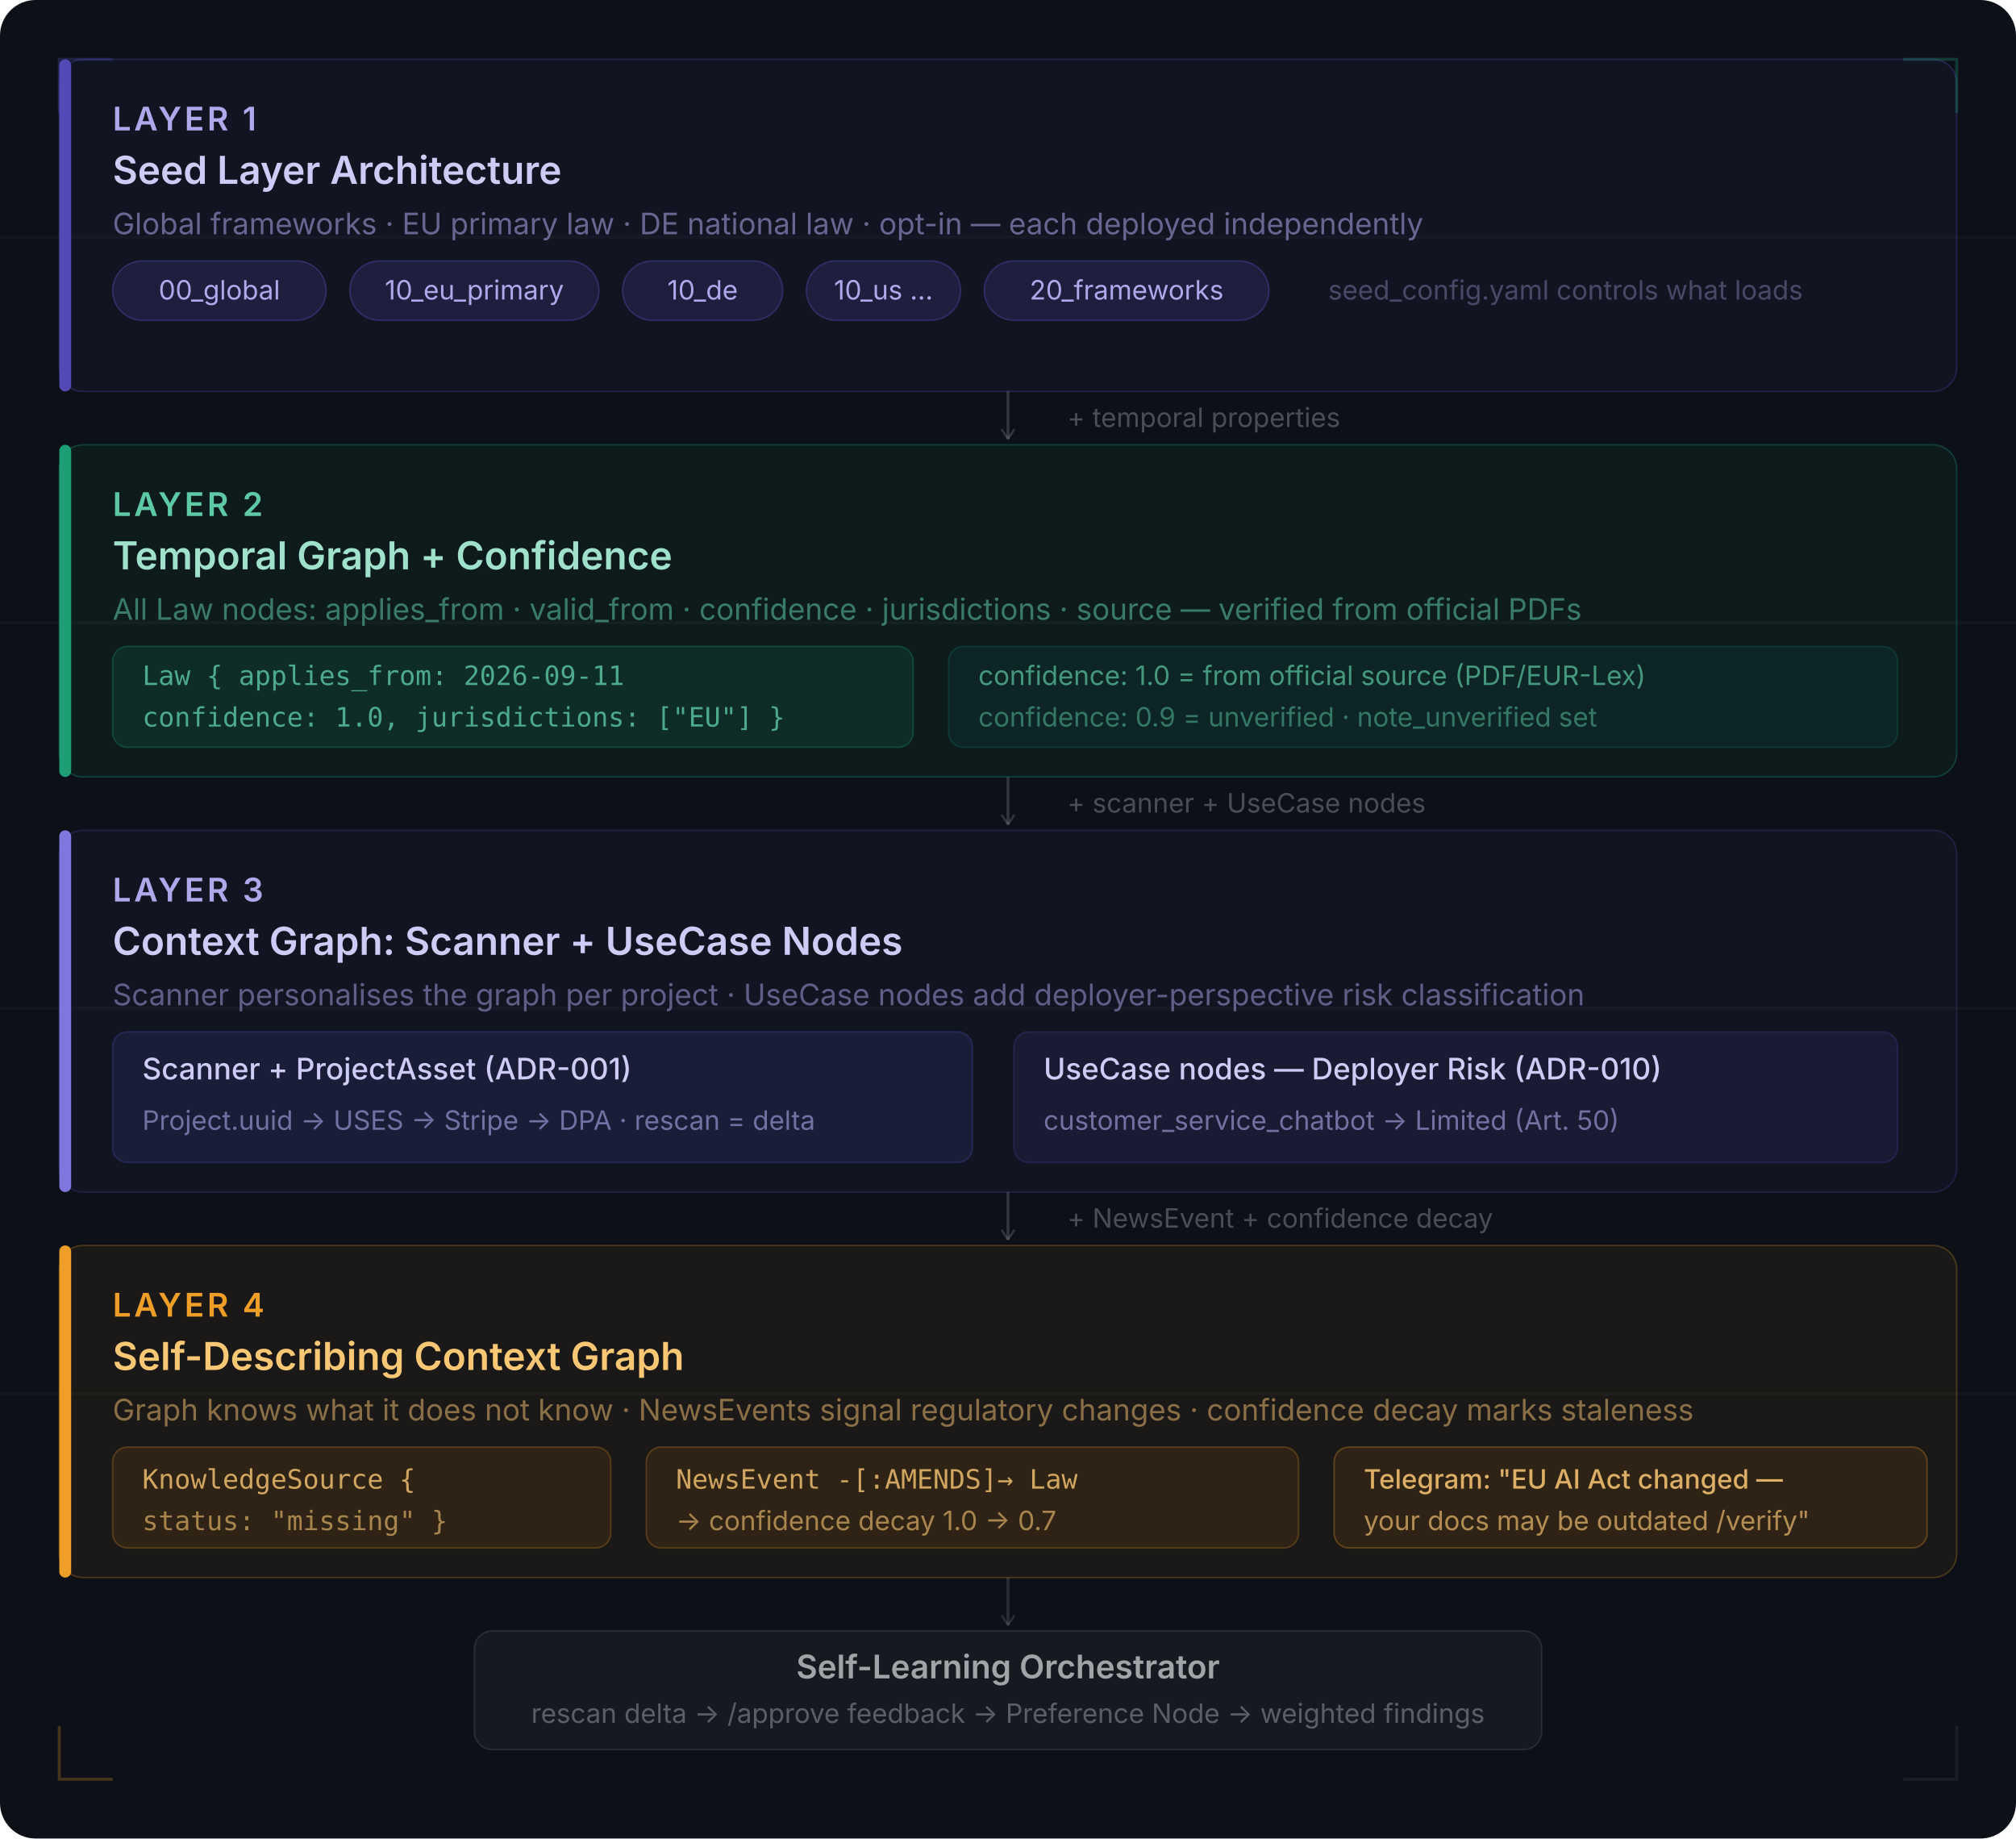
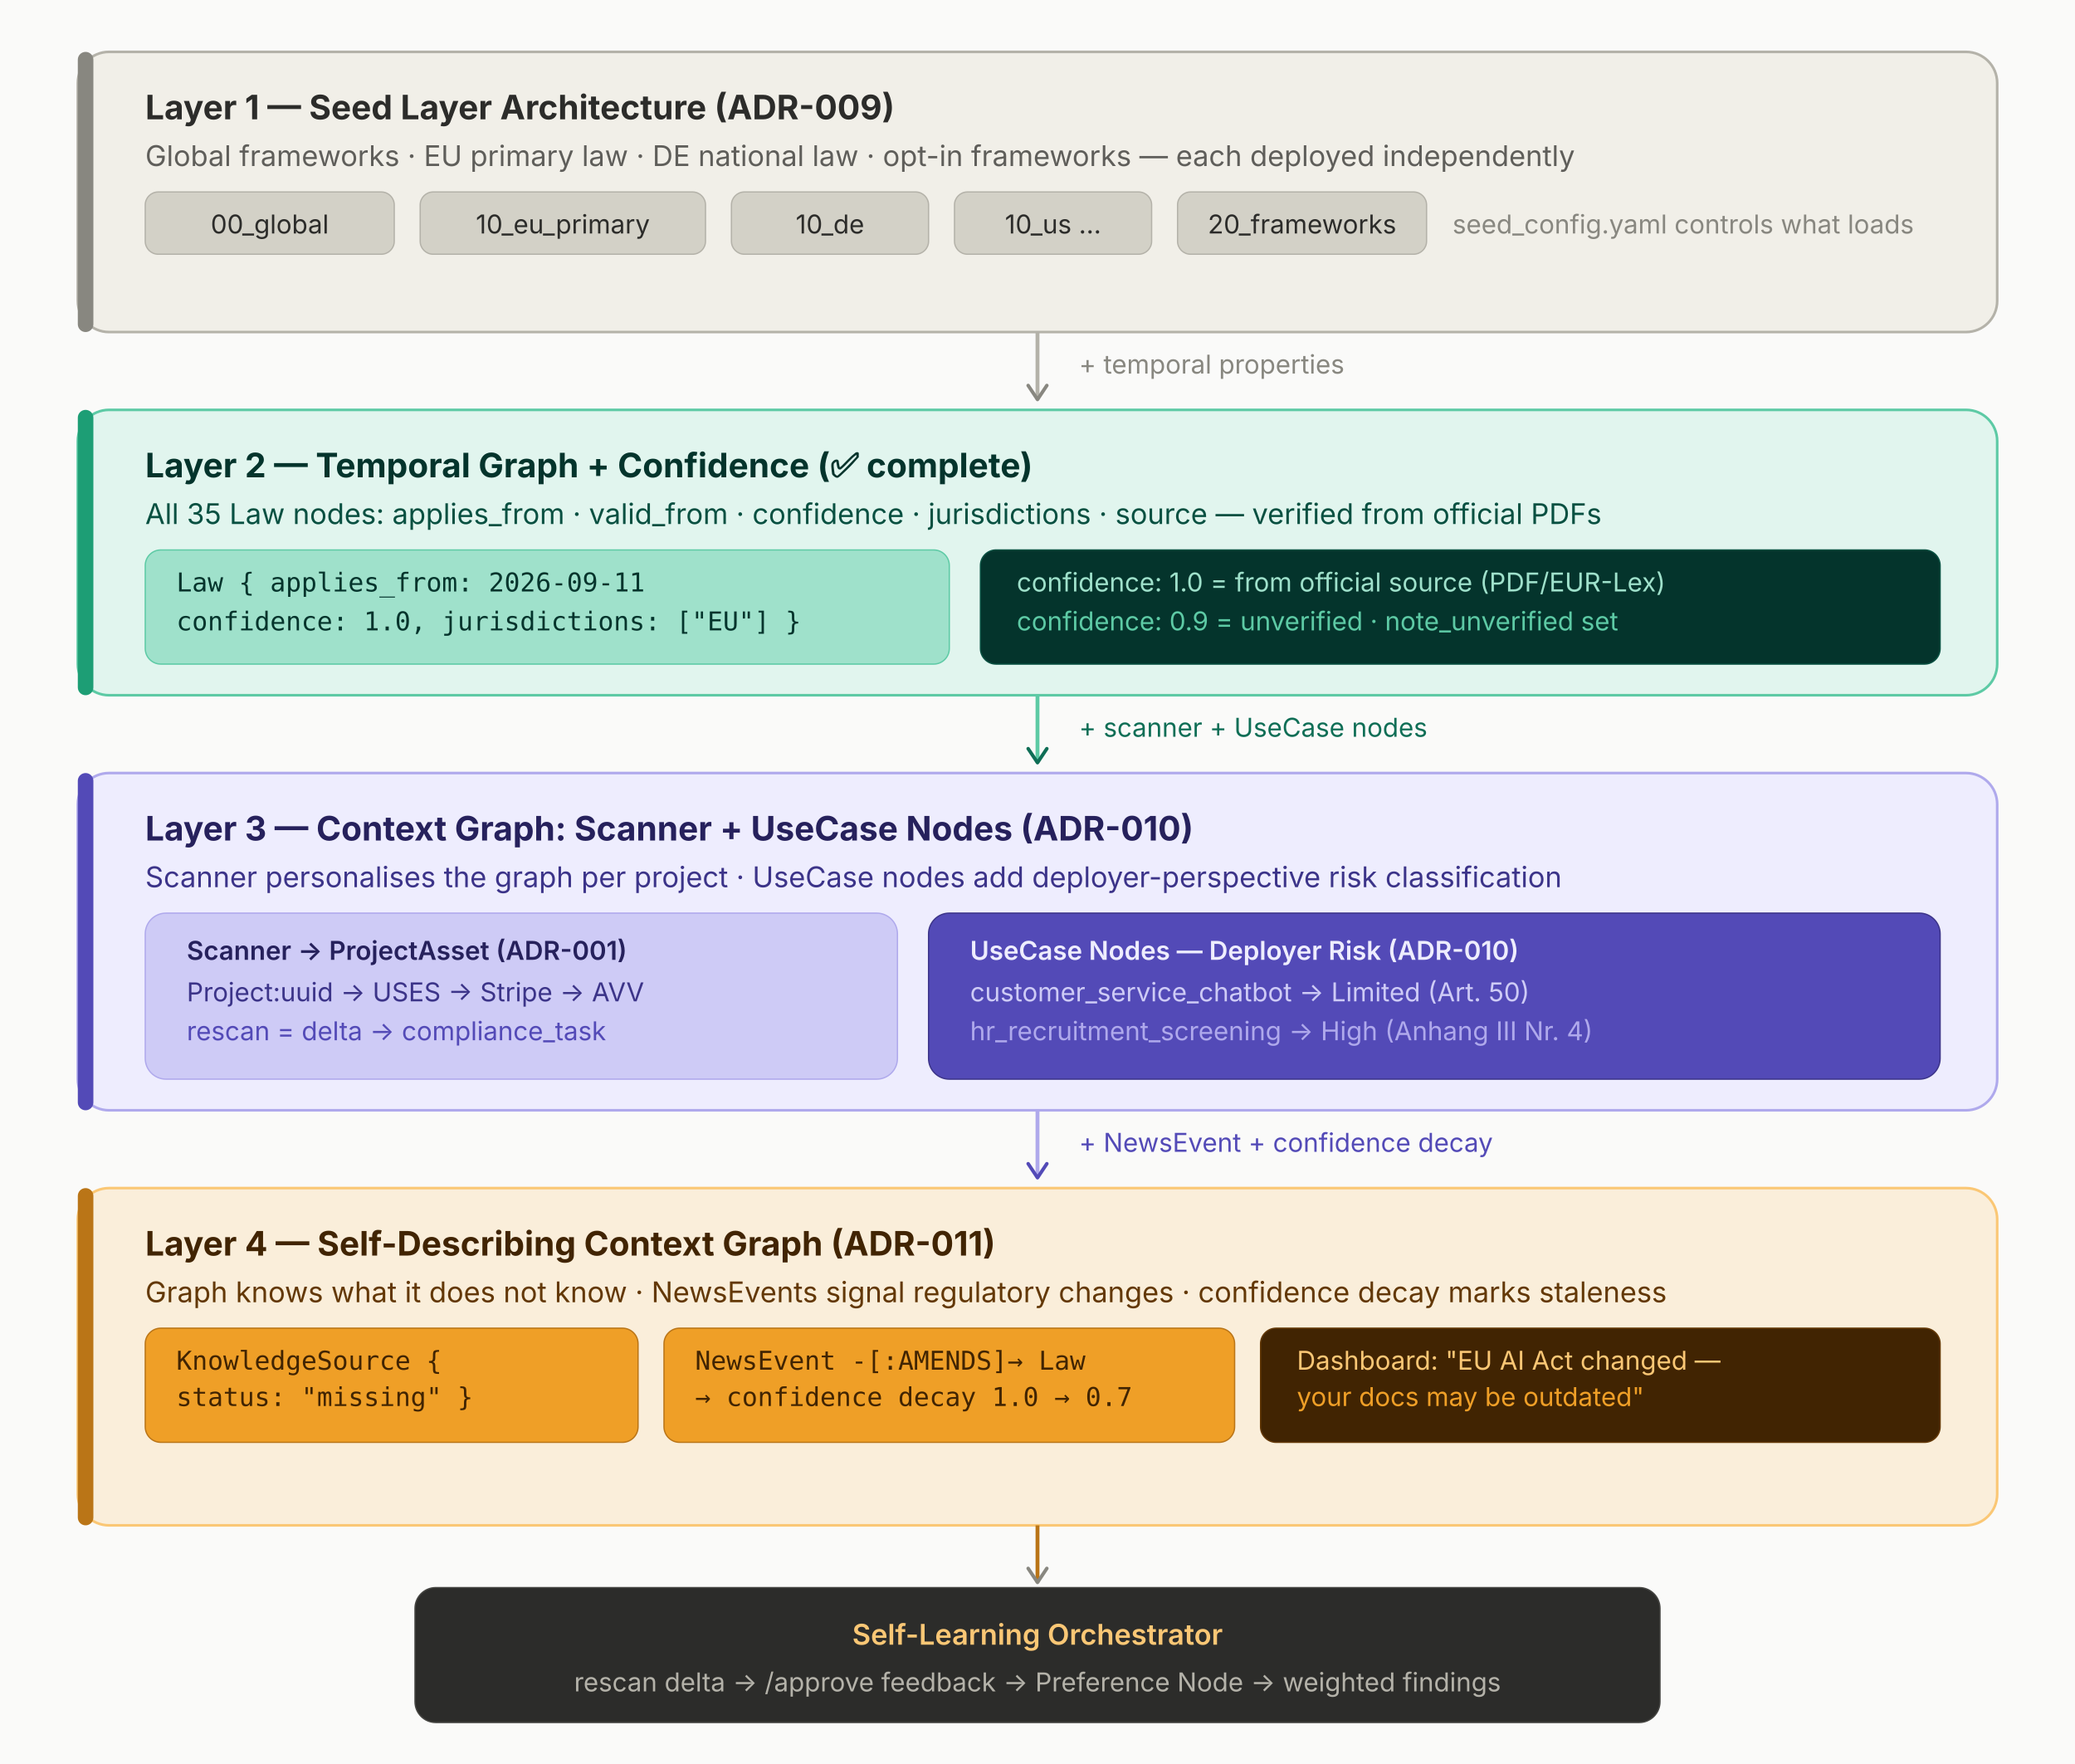
- <svg xmlns="http://www.w3.org/2000/svg" width="100%" viewBox="0 0 680 620" font-family="-apple-system, BlinkMacSystemFont, 'Segoe UI', sans-serif">
+ <svg xmlns="http://www.w3.org/2000/svg" width="800" height="680" viewBox="0 0 800 680" font-family="system-ui, -apple-system, sans-serif">
+   <rect width="800" height="680" fill="#FAFAF9" />
  <defs>
-     <marker id="arr" viewBox="0 0 10 10" refX="8" refY="5" markerWidth="5" markerHeight="5" orient="auto-start-reverse">
-       <path d="M2 1L8 5L2 9" fill="none" stroke="context-stroke" stroke-width="1.5" stroke-linecap="round" stroke-linejoin="round" />
+     <marker id="arr" viewBox="0 0 10 10" refX="8" refY="5" markerWidth="6" markerHeight="6" orient="auto-start-reverse">
+       <path d="M2 1L8 5L2 9" fill="none" stroke="#888780" stroke-width="1.5" stroke-linecap="round" stroke-linejoin="round" />
+     </marker>
+     <marker id="arr-teal" viewBox="0 0 10 10" refX="8" refY="5" markerWidth="6" markerHeight="6" orient="auto-start-reverse">
+       <path d="M2 1L8 5L2 9" fill="none" stroke="#0F6E56" stroke-width="1.5" stroke-linecap="round" stroke-linejoin="round" />
+     </marker>
+     <marker id="arr-purple" viewBox="0 0 10 10" refX="8" refY="5" markerWidth="6" markerHeight="6" orient="auto-start-reverse">
+       <path d="M2 1L8 5L2 9" fill="none" stroke="#534AB7" stroke-width="1.5" stroke-linecap="round" stroke-linejoin="round" />
+     </marker>
+     <marker id="arr-amber" viewBox="0 0 10 10" refX="8" refY="5" markerWidth="6" markerHeight="6" orient="auto-start-reverse">
+       <path d="M2 1L8 5L2 9" fill="none" stroke="#BA7517" stroke-width="1.5" stroke-linecap="round" stroke-linejoin="round" />
    </marker>
  </defs>
-   <rect width="680" height="620" fill="#0d1117" rx="12" />
-   <g stroke="rgba(255,255,255,0.025)" stroke-width="1">
-     <line x1="0" y1="80" x2="680" y2="80" />
-     <line x1="0" y1="210" x2="680" y2="210" />
-     <line x1="0" y1="340" x2="680" y2="340" />
-     <line x1="0" y1="470" x2="680" y2="470" />
-   </g>
-   <rect x="20" y="20" width="640" height="112" rx="8" fill="rgba(83,74,183,0.07)" stroke="rgba(83,74,183,0.3)" stroke-width="0.5" />
-   <rect x="20" y="20" width="4" height="112" rx="2" fill="#534AB7" />
-   <text x="38" y="44" font-size="11" font-weight="600" fill="#AFA9EC" letter-spacing="1">LAYER 1</text>
-   <text x="38" y="62" font-size="13" font-weight="600" fill="#CECBF6">Seed Layer Architecture</text>
-   <text x="38" y="79" font-size="10" fill="rgba(175,169,236,0.55)">Global frameworks · EU primary law · DE national law · opt-in — each deployed independently</text>
-   <rect x="38" y="88" width="72" height="20" rx="10" fill="rgba(83,74,183,0.2)" stroke="rgba(83,74,183,0.4)" stroke-width="0.5" />
-   <text x="74" y="101" text-anchor="middle" font-size="9" fill="#AFA9EC">00_global</text>
-   <rect x="118" y="88" width="84" height="20" rx="10" fill="rgba(83,74,183,0.2)" stroke="rgba(83,74,183,0.4)" stroke-width="0.5" />
-   <text x="160" y="101" text-anchor="middle" font-size="9" fill="#AFA9EC">10_eu_primary</text>
-   <rect x="210" y="88" width="54" height="20" rx="10" fill="rgba(83,74,183,0.2)" stroke="rgba(83,74,183,0.4)" stroke-width="0.5" />
-   <text x="237" y="101" text-anchor="middle" font-size="9" fill="#AFA9EC">10_de</text>
-   <rect x="272" y="88" width="52" height="20" rx="10" fill="rgba(83,74,183,0.2)" stroke="rgba(83,74,183,0.4)" stroke-width="0.5" />
-   <text x="298" y="101" text-anchor="middle" font-size="9" fill="#AFA9EC">10_us …</text>
-   <rect x="332" y="88" width="96" height="20" rx="10" fill="rgba(83,74,183,0.2)" stroke="rgba(83,74,183,0.4)" stroke-width="0.5" />
-   <text x="380" y="101" text-anchor="middle" font-size="9" fill="#AFA9EC">20_frameworks</text>
-   <text x="448" y="101" font-size="9" fill="rgba(175,169,236,0.35)">seed_config.yaml controls what loads</text>
-   <line x1="340" y1="132" x2="340" y2="148" stroke="rgba(255,255,255,0.15)" stroke-width="1" marker-end="url(#arr)" />
-   <text x="360" y="144" font-size="9" fill="rgba(255,255,255,0.25)">+ temporal properties</text>
-   <rect x="20" y="150" width="640" height="112" rx="8" fill="rgba(29,158,117,0.07)" stroke="rgba(29,158,117,0.3)" stroke-width="0.5" />
-   <rect x="20" y="150" width="4" height="112" rx="2" fill="#1D9E75" />
-   <text x="38" y="174" font-size="11" font-weight="600" fill="#5DCAA5" letter-spacing="1">LAYER 2</text>
-   <text x="38" y="192" font-size="13" font-weight="600" fill="#9FE1CB">Temporal Graph + Confidence</text>
-   <text x="38" y="209" font-size="10" fill="rgba(93,202,165,0.55)">All Law nodes: applies_from · valid_from · confidence · jurisdictions · source — verified from official PDFs</text>
-   <rect x="38" y="218" width="270" height="34" rx="5" fill="rgba(15,110,86,0.2)" stroke="rgba(29,158,117,0.3)" stroke-width="0.5" />
-   <text x="48" y="231" font-size="9" fill="rgba(93,202,165,0.8)" font-family="monospace">Law { applies_from: 2026-09-11</text>
-   <text x="48" y="245" font-size="9" fill="rgba(93,202,165,0.8)" font-family="monospace">      confidence: 1.0, jurisdictions: ["EU"] }</text>
-   <rect x="320" y="218" width="320" height="34" rx="5" fill="rgba(15,110,86,0.12)" stroke="rgba(29,158,117,0.2)" stroke-width="0.5" />
-   <text x="330" y="231" font-size="9" fill="rgba(93,202,165,0.7)">confidence: 1.0 = from official source (PDF/EUR-Lex)</text>
-   <text x="330" y="245" font-size="9" fill="rgba(93,202,165,0.5)">confidence: 0.9 = unverified · note_unverified set</text>
-   <line x1="340" y1="262" x2="340" y2="278" stroke="rgba(255,255,255,0.15)" stroke-width="1" marker-end="url(#arr)" />
-   <text x="360" y="274" font-size="9" fill="rgba(255,255,255,0.25)">+ scanner + UseCase nodes</text>
-   <rect x="20" y="280" width="640" height="122" rx="8" fill="rgba(83,74,183,0.07)" stroke="rgba(83,74,183,0.25)" stroke-width="0.5" />
-   <rect x="20" y="280" width="4" height="122" rx="2" fill="#7F77DD" />
-   <text x="38" y="304" font-size="11" font-weight="600" fill="#AFA9EC" letter-spacing="1">LAYER 3</text>
-   <text x="38" y="322" font-size="13" font-weight="600" fill="#CECBF6">Context Graph: Scanner + UseCase Nodes</text>
-   <text x="38" y="339" font-size="10" fill="rgba(175,169,236,0.5)">Scanner personalises the graph per project · UseCase nodes add deployer-perspective risk classification</text>
-   <rect x="38" y="348" width="290" height="44" rx="5" fill="rgba(83,74,183,0.15)" stroke="rgba(83,74,183,0.3)" stroke-width="0.5" />
-   <text x="48" y="364" font-size="10" font-weight="500" fill="#CECBF6">Scanner + ProjectAsset (ADR-001)</text>
-   <text x="48" y="381" font-size="9" fill="rgba(175,169,236,0.6)">Project.uuid → USES → Stripe → DPA · rescan = delta</text>
-   <rect x="342" y="348" width="298" height="44" rx="5" fill="rgba(83,74,183,0.12)" stroke="rgba(83,74,183,0.25)" stroke-width="0.5" />
-   <text x="352" y="364" font-size="10" font-weight="500" fill="#CECBF6">UseCase nodes — Deployer Risk (ADR-010)</text>
-   <text x="352" y="381" font-size="9" fill="rgba(175,169,236,0.6)">customer_service_chatbot → Limited (Art. 50)</text>
-   <line x1="340" y1="402" x2="340" y2="418" stroke="rgba(255,255,255,0.15)" stroke-width="1" marker-end="url(#arr)" />
-   <text x="360" y="414" font-size="9" fill="rgba(255,255,255,0.25)">+ NewsEvent + confidence decay</text>
-   <rect x="20" y="420" width="640" height="112" rx="8" fill="rgba(239,159,39,0.06)" stroke="rgba(239,159,39,0.25)" stroke-width="0.5" />
-   <rect x="20" y="420" width="4" height="112" rx="2" fill="#EF9F27" />
-   <text x="38" y="444" font-size="11" font-weight="600" fill="#EF9F27" letter-spacing="1">LAYER 4</text>
-   <text x="38" y="462" font-size="13" font-weight="600" fill="#FAC775">Self-Describing Context Graph</text>
-   <text x="38" y="479" font-size="10" fill="rgba(250,199,117,0.5)">Graph knows what it does not know · NewsEvents signal regulatory changes · confidence decay marks staleness</text>
-   <rect x="38" y="488" width="168" height="34" rx="5" fill="rgba(133,79,11,0.2)" stroke="rgba(239,159,39,0.25)" stroke-width="0.5" />
-   <text x="48" y="502" font-size="9" fill="rgba(250,199,117,0.8)" font-family="monospace">KnowledgeSource {</text>
-   <text x="48" y="516" font-size="9" fill="rgba(250,199,117,0.6)" font-family="monospace">  status: "missing" }</text>
-   <rect x="218" y="488" width="220" height="34" rx="5" fill="rgba(133,79,11,0.2)" stroke="rgba(239,159,39,0.25)" stroke-width="0.5" />
-   <text x="228" y="502" font-size="9" fill="rgba(250,199,117,0.8)" font-family="monospace">NewsEvent -[:AMENDS]→ Law</text>
-   <text x="228" y="516" font-size="9" fill="rgba(250,199,117,0.6)">→ confidence decay 1.0 → 0.7</text>
-   <rect x="450" y="488" width="200" height="34" rx="5" fill="rgba(133,79,11,0.2)" stroke="rgba(239,159,39,0.3)" stroke-width="0.5" />
-   <text x="460" y="502" font-size="9" fill="rgba(250,199,117,0.85)" font-weight="500">Telegram: "EU AI Act changed —</text>
-   <text x="460" y="516" font-size="9" fill="rgba(250,199,117,0.65)">your docs may be outdated /verify"</text>
-   <line x1="340" y1="532" x2="340" y2="548" stroke="rgba(255,255,255,0.12)" stroke-width="1" marker-end="url(#arr)" />
-   <rect x="160" y="550" width="360" height="40" rx="6" fill="rgba(255,255,255,0.04)" stroke="rgba(255,255,255,0.1)" stroke-width="0.5" />
-   <text x="340" y="566" text-anchor="middle" font-size="11" font-weight="600" fill="rgba(255,255,255,0.6)">Self-Learning Orchestrator</text>
-   <text x="340" y="581" text-anchor="middle" font-size="9" fill="rgba(255,255,255,0.3)">rescan delta → /approve feedback → Preference Node → weighted findings</text>
-   <path d="M20 38 L20 20 L38 20" stroke="rgba(83,74,183,0.3)" stroke-width="1" fill="none" />
-   <path d="M660 38 L660 20 L642 20" stroke="rgba(29,158,117,0.3)" stroke-width="1" fill="none" />
-   <path d="M20 582 L20 600 L38 600" stroke="rgba(239,159,39,0.25)" stroke-width="1" fill="none" />
-   <path d="M660 582 L660 600 L642 600" stroke="rgba(255,255,255,0.06)" stroke-width="1" fill="none" />
+   <rect x="30" y="20" width="740" height="108" rx="12" fill="#F1EFE8" stroke="#B4B2A9" stroke-width="1" />
+   <rect x="30" y="20" width="6" height="108" rx="3" fill="#888780" />
+   <text x="56" y="46" font-size="13" font-weight="700" fill="#2C2C2A">Layer 1 — Seed Layer Architecture (ADR-009)</text>
+   <text x="56" y="64" font-size="11" fill="#5F5E5A">Global frameworks · EU primary law · DE national law · opt-in frameworks — each deployed independently</text>
+   <rect x="56" y="74" width="96" height="24" rx="5" fill="#D3D1C7" stroke="#B4B2A9" stroke-width="0.5" />
+   <text x="104" y="90" text-anchor="middle" font-size="10" fill="#2C2C2A">00_global</text>
+   <rect x="162" y="74" width="110" height="24" rx="5" fill="#D3D1C7" stroke="#B4B2A9" stroke-width="0.5" />
+   <text x="217" y="90" text-anchor="middle" font-size="10" fill="#2C2C2A">10_eu_primary</text>
+   <rect x="282" y="74" width="76" height="24" rx="5" fill="#D3D1C7" stroke="#B4B2A9" stroke-width="0.5" />
+   <text x="320" y="90" text-anchor="middle" font-size="10" fill="#2C2C2A">10_de</text>
+   <rect x="368" y="74" width="76" height="24" rx="5" fill="#D3D1C7" stroke="#B4B2A9" stroke-width="0.5" />
+   <text x="406" y="90" text-anchor="middle" font-size="10" fill="#2C2C2A">10_us …</text>
+   <rect x="454" y="74" width="96" height="24" rx="5" fill="#D3D1C7" stroke="#B4B2A9" stroke-width="0.5" />
+   <text x="502" y="90" text-anchor="middle" font-size="10" fill="#2C2C2A">20_frameworks</text>
+   <text x="560" y="90" font-size="10" fill="#888780">seed_config.yaml controls what loads</text>
+   <line x1="400" y1="128" x2="400" y2="154" stroke="#B4B2A9" stroke-width="1.5" marker-end="url(#arr)" />
+   <text x="416" y="144" font-size="10" fill="#888780">+ temporal properties</text>
+   <rect x="30" y="158" width="740" height="110" rx="12" fill="#E1F5EE" stroke="#5DCAA5" stroke-width="1" />
+   <rect x="30" y="158" width="6" height="110" rx="3" fill="#1D9E75" />
+   <text x="56" y="184" font-size="13" font-weight="700" fill="#04342C">Layer 2 — Temporal Graph + Confidence (✅ complete)</text>
+   <text x="56" y="202" font-size="11" fill="#085041">All 35 Law nodes: applies_from · valid_from · confidence · jurisdictions · source — verified from official PDFs</text>
+   <rect x="56" y="212" width="310" height="44" rx="6" fill="#9FE1CB" stroke="#5DCAA5" stroke-width="0.5" />
+   <text x="68" y="228" font-size="10" font-family="monospace" fill="#04342C">Law { applies_from: 2026-09-11</text>
+   <text x="68" y="243" font-size="10" font-family="monospace" fill="#04342C">      confidence: 1.0, jurisdictions: ["EU"] }</text>
+   <rect x="378" y="212" width="370" height="44" rx="6" fill="#04342C" stroke="#085041" stroke-width="0.5" />
+   <text x="392" y="228" font-size="10" fill="#9FE1CB">confidence: 1.0 = from official source (PDF/EUR-Lex)</text>
+   <text x="392" y="243" font-size="10" fill="#5DCAA5">confidence: 0.9 = unverified · note_unverified set</text>
+   <line x1="400" y1="268" x2="400" y2="294" stroke="#5DCAA5" stroke-width="1.5" marker-end="url(#arr-teal)" />
+   <text x="416" y="284" font-size="10" fill="#0F6E56">+ scanner + UseCase nodes</text>
+   <rect x="30" y="298" width="740" height="130" rx="12" fill="#EEEDFE" stroke="#AFA9EC" stroke-width="1" />
+   <rect x="30" y="298" width="6" height="130" rx="3" fill="#534AB7" />
+   <text x="56" y="324" font-size="13" font-weight="700" fill="#26215C">Layer 3 — Context Graph: Scanner + UseCase Nodes (ADR-010)</text>
+   <text x="56" y="342" font-size="11" fill="#3C3489">Scanner personalises the graph per project · UseCase nodes add deployer-perspective risk classification</text>
+   <rect x="56" y="352" width="290" height="64" rx="8" fill="#CECBF6" stroke="#AFA9EC" stroke-width="0.5" />
+   <text x="72" y="370" font-size="10" font-weight="600" fill="#26215C">Scanner → ProjectAsset (ADR-001)</text>
+   <text x="72" y="386" font-size="10" fill="#3C3489">Project:uuid → USES → Stripe → AVV</text>
+   <text x="72" y="401" font-size="10" fill="#534AB7">rescan = delta → compliance_task</text>
+   <rect x="358" y="352" width="390" height="64" rx="8" fill="#534AB7" stroke="#3C3489" stroke-width="0.5" />
+   <text x="374" y="370" font-size="10" font-weight="600" fill="#EEEDFE">UseCase Nodes — Deployer Risk (ADR-010)</text>
+   <text x="374" y="386" font-size="10" fill="#CECBF6">customer_service_chatbot → Limited (Art. 50)</text>
+   <text x="374" y="401" font-size="10" fill="#AFA9EC">hr_recruitment_screening → High (Anhang III Nr. 4)</text>
+   <line x1="400" y1="428" x2="400" y2="454" stroke="#AFA9EC" stroke-width="1.5" marker-end="url(#arr-purple)" />
+   <text x="416" y="444" font-size="10" fill="#534AB7">+ NewsEvent + confidence decay</text>
+   <rect x="30" y="458" width="740" height="130" rx="12" fill="#FAEEDA" stroke="#FAC775" stroke-width="1" />
+   <rect x="30" y="458" width="6" height="130" rx="3" fill="#BA7517" />
+   <text x="56" y="484" font-size="13" font-weight="700" fill="#412402">Layer 4 — Self-Describing Context Graph (ADR-011)</text>
+   <text x="56" y="502" font-size="11" fill="#633806">Graph knows what it does not know · NewsEvents signal regulatory changes · confidence decay marks staleness</text>
+   <rect x="56" y="512" width="190" height="44" rx="6" fill="#EF9F27" stroke="#BA7517" stroke-width="0.5" />
+   <text x="68" y="528" font-size="10" font-family="monospace" fill="#412402">KnowledgeSource {</text>
+   <text x="68" y="542" font-size="10" font-family="monospace" fill="#412402">  status: "missing" }</text>
+   <rect x="256" y="512" width="220" height="44" rx="6" fill="#EF9F27" stroke="#BA7517" stroke-width="0.5" />
+   <text x="268" y="528" font-size="10" font-family="monospace" fill="#412402">NewsEvent -[:AMENDS]→ Law</text>
+   <text x="268" y="542" font-size="10" font-family="monospace" fill="#412402">  → confidence decay 1.0 → 0.7</text>
+   <rect x="486" y="512" width="262" height="44" rx="6" fill="#412402" stroke="#633806" stroke-width="0.5" />
+   <text x="500" y="528" font-size="10" fill="#FAC775">Dashboard: "EU AI Act changed —</text>
+   <text x="500" y="542" font-size="10" fill="#EF9F27">  your docs may be outdated"</text>
+   <line x1="400" y1="588" x2="400" y2="610" stroke="#BA7517" stroke-width="1.5" marker-end="url(#arr)" />
+   <rect x="160" y="612" width="480" height="52" rx="8" fill="#2C2C2A" stroke="#444441" stroke-width="0.5" />
+   <text x="400" y="634" text-anchor="middle" font-size="11" font-weight="600" fill="#FAC775">Self-Learning Orchestrator</text>
+   <text x="400" y="652" text-anchor="middle" font-size="10" fill="#B4B2A9">rescan delta → /approve feedback → Preference Node → weighted findings</text>
</svg>
